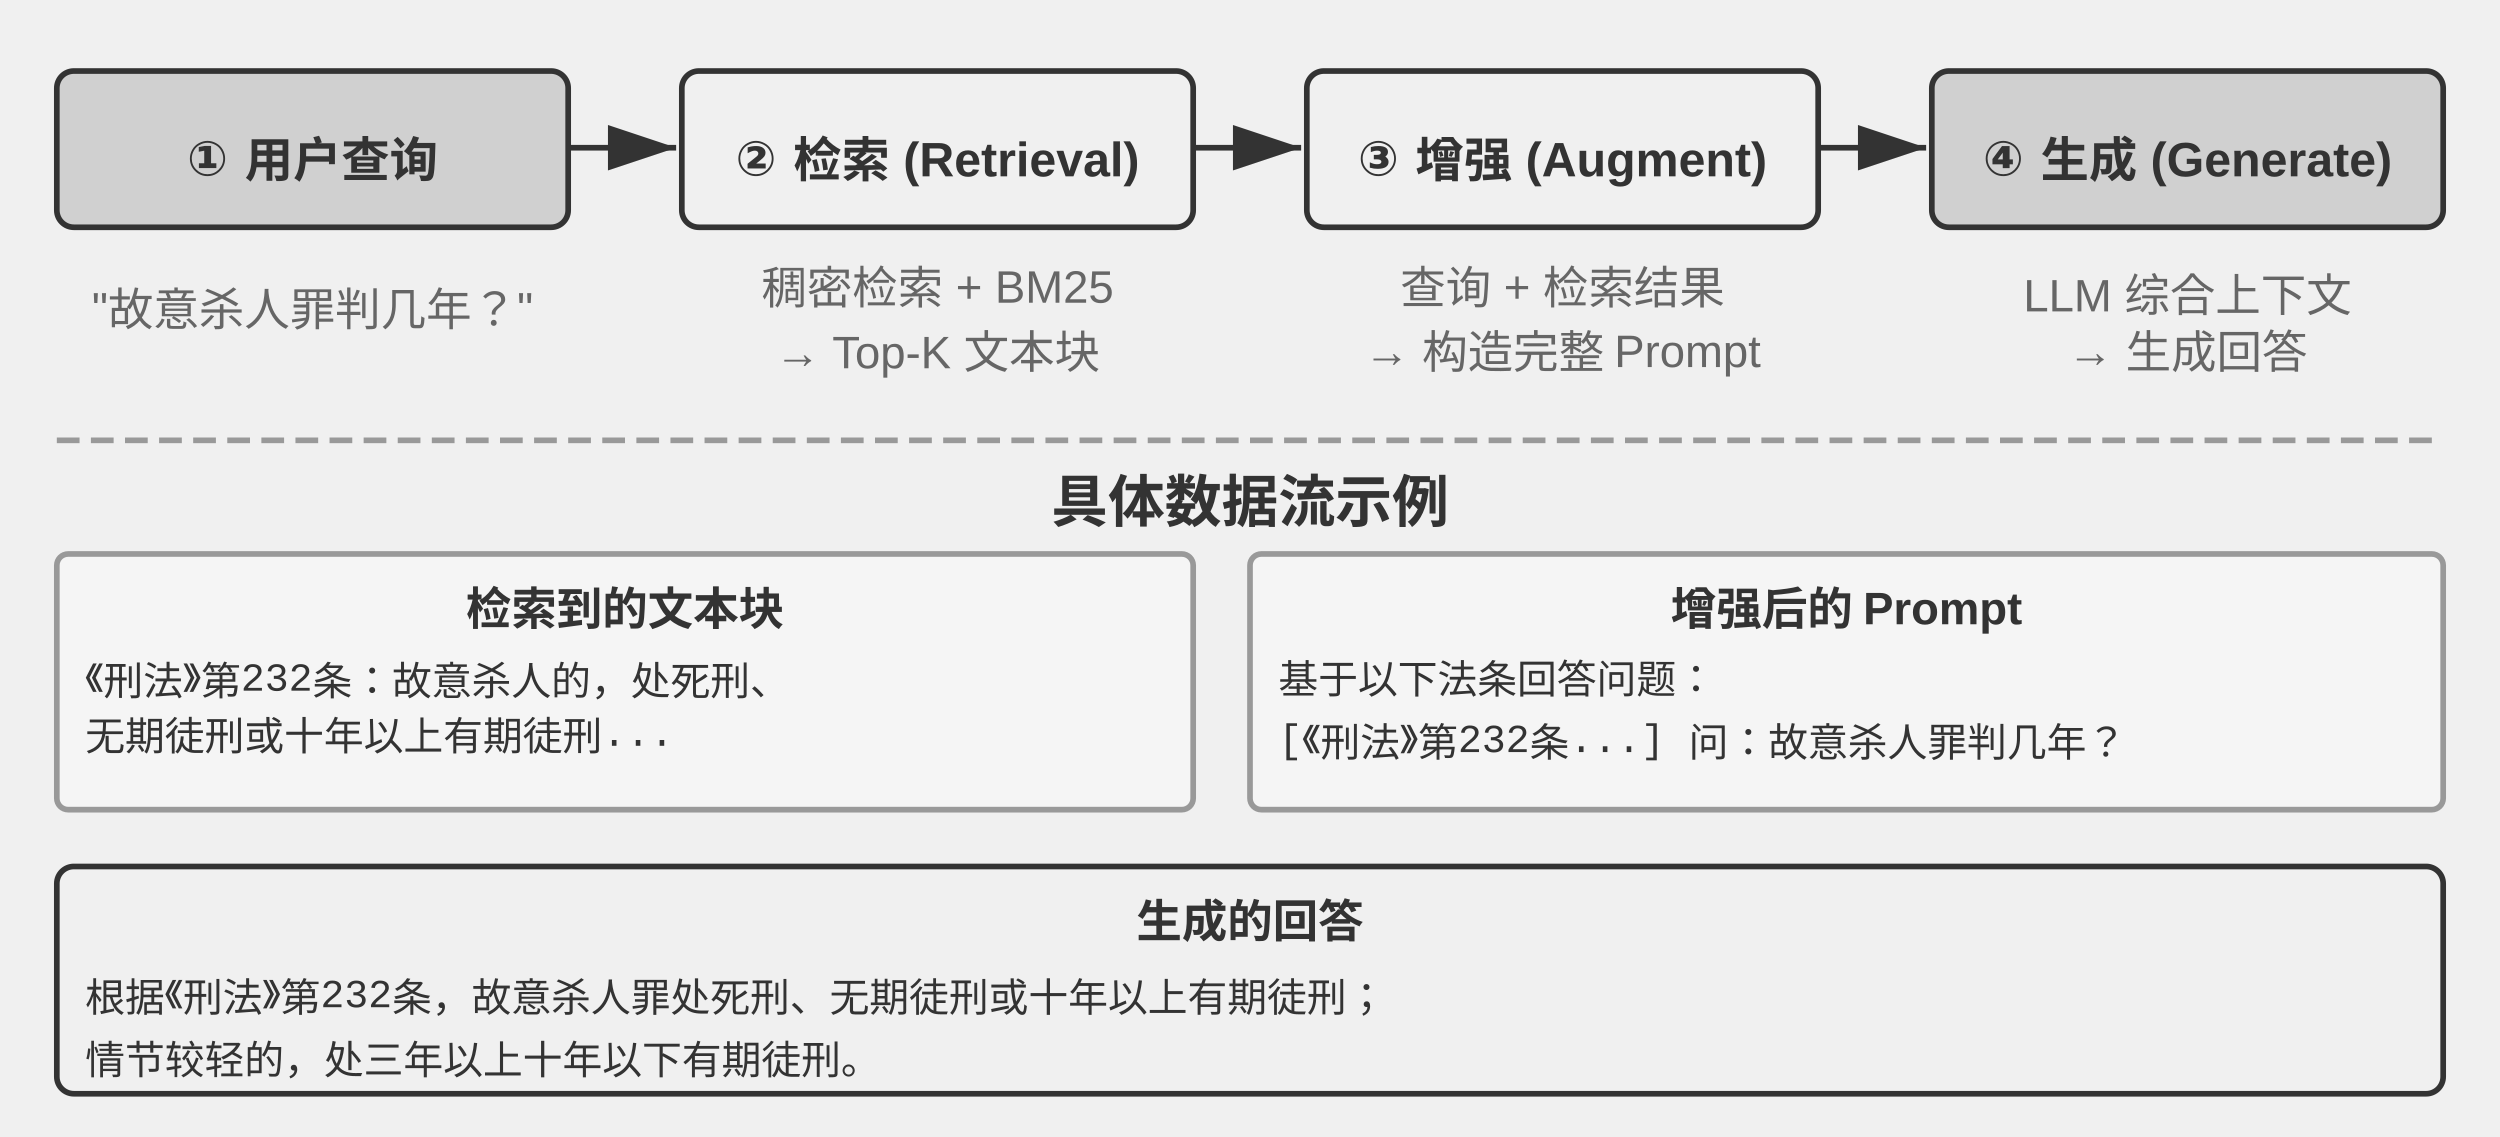
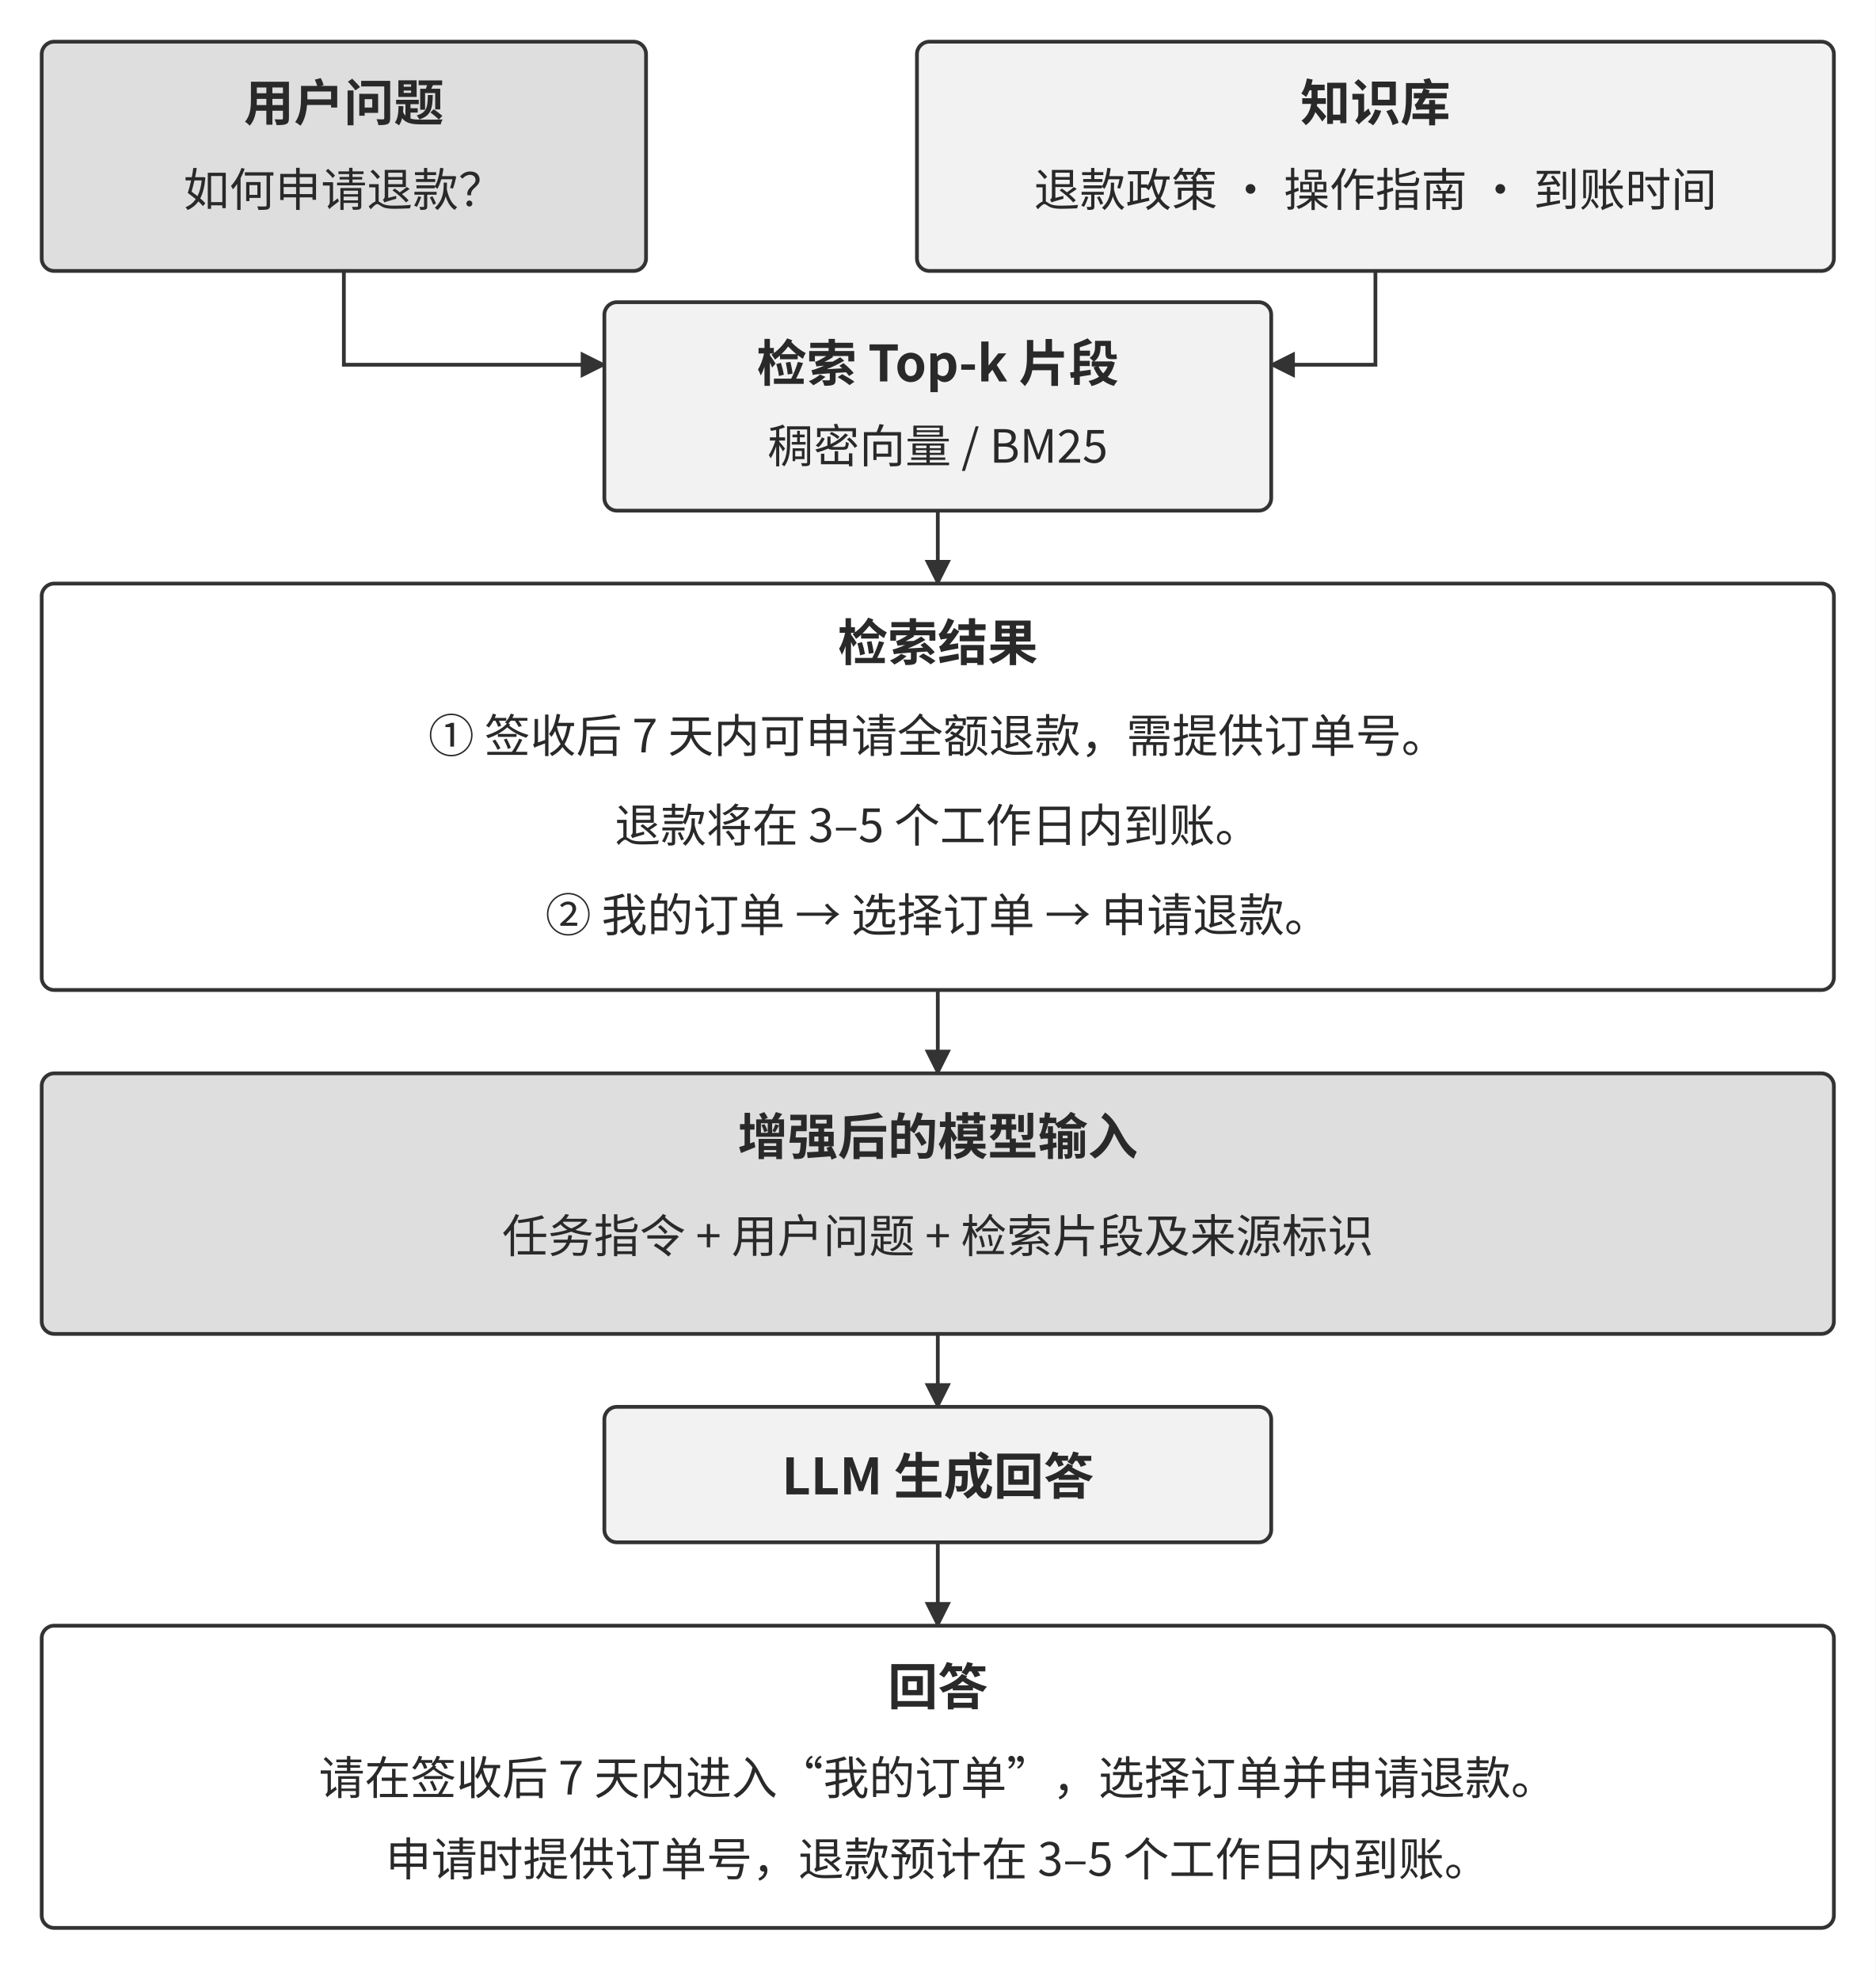
- <svg xmlns="http://www.w3.org/2000/svg" viewBox="0 40 880 400" width="880" height="400" style="background:#ffffff">
+ <svg xmlns="http://www.w3.org/2000/svg" width="150mm" height="158.33mm" viewBox="0 0 900 950" role="img" aria-labelledby="title desc">
  <defs>
-     <marker id="ah" markerWidth="12" markerHeight="8" refX="12" refY="4" orient="auto">
-       <polygon points="0 0, 12 4, 0 8" fill="#333333" />
-     </marker>
-     <marker id="ah-light" markerWidth="12" markerHeight="8" refX="12" refY="4" orient="auto">
-       <polygon points="0 0, 12 4, 0 8" fill="#999999" />
+     <marker id="arrow" viewBox="0 0 10 10" refX="9" refY="5" markerWidth="7" markerHeight="7" orient="auto-start-reverse">
+       <path d="M0 0 L10 5 L0 10 Z" fill="#333333" />
    </marker>
  </defs>
-   <rect x="20" y="65" width="180" height="55" rx="6" fill="#d0d0d0" stroke="#333333" stroke-width="2" />
-   <text x="110.0" y="92.5" font-family="Arial, 'Helvetica Neue', Helvetica, 'PingFang SC', 'Microsoft YaHei', sans-serif" font-size="17" fill="#333333" text-anchor="middle" dominant-baseline="central" font-weight="bold">① 用户查询</text>
-   <text x="110" y="145" font-family="Arial, 'Helvetica Neue', Helvetica, 'PingFang SC', 'Microsoft YaHei', sans-serif" font-size="16" fill="#666666" text-anchor="middle" dominant-baseline="central" font-weight="normal">"故意杀人罪判几年？"</text>
-   <line x1="200" y1="92" x2="238" y2="92" stroke="#333333" stroke-width="2" marker-end="url(#ah)" />
-   <rect x="240" y="65" width="180" height="55" rx="6" fill="#f0f0f0" stroke="#333333" stroke-width="2" />
-   <text x="330.0" y="92.5" font-family="Arial, 'Helvetica Neue', Helvetica, 'PingFang SC', 'Microsoft YaHei', sans-serif" font-size="17" fill="#333333" text-anchor="middle" dominant-baseline="central" font-weight="bold">② 检索 (Retrieval)</text>
-   <text x="330" y="140" font-family="Arial, 'Helvetica Neue', Helvetica, 'PingFang SC', 'Microsoft YaHei', sans-serif" font-size="16" fill="#666666" text-anchor="middle" dominant-baseline="central" font-weight="normal">稠密检索 + BM25</text>
-   <text x="330" y="160" font-family="Arial, 'Helvetica Neue', Helvetica, 'PingFang SC', 'Microsoft YaHei', sans-serif" font-size="16" fill="#666666" text-anchor="middle" dominant-baseline="central" font-weight="normal">→ Top-K 文本块</text>
-   <line x1="420" y1="92" x2="458" y2="92" stroke="#333333" stroke-width="2" marker-end="url(#ah)" />
-   <rect x="460" y="65" width="180" height="55" rx="6" fill="#f0f0f0" stroke="#333333" stroke-width="2" />
-   <text x="550.0" y="92.5" font-family="Arial, 'Helvetica Neue', Helvetica, 'PingFang SC', 'Microsoft YaHei', sans-serif" font-size="17" fill="#333333" text-anchor="middle" dominant-baseline="central" font-weight="bold">③ 增强 (Augment)</text>
-   <text x="550" y="140" font-family="Arial, 'Helvetica Neue', Helvetica, 'PingFang SC', 'Microsoft YaHei', sans-serif" font-size="16" fill="#666666" text-anchor="middle" dominant-baseline="central" font-weight="normal">查询 + 检索结果</text>
-   <text x="550" y="160" font-family="Arial, 'Helvetica Neue', Helvetica, 'PingFang SC', 'Microsoft YaHei', sans-serif" font-size="16" fill="#666666" text-anchor="middle" dominant-baseline="central" font-weight="normal">→ 构造完整 Prompt</text>
-   <line x1="640" y1="92" x2="678" y2="92" stroke="#333333" stroke-width="2" marker-end="url(#ah)" />
-   <rect x="680" y="65" width="180" height="55" rx="6" fill="#d0d0d0" stroke="#333333" stroke-width="2" />
-   <text x="770.0" y="92.5" font-family="Arial, 'Helvetica Neue', Helvetica, 'PingFang SC', 'Microsoft YaHei', sans-serif" font-size="17" fill="#333333" text-anchor="middle" dominant-baseline="central" font-weight="bold">④ 生成 (Generate)</text>
-   <text x="770" y="140" font-family="Arial, 'Helvetica Neue', Helvetica, 'PingFang SC', 'Microsoft YaHei', sans-serif" font-size="16" fill="#666666" text-anchor="middle" dominant-baseline="central" font-weight="normal">LLM 综合上下文</text>
-   <text x="770" y="160" font-family="Arial, 'Helvetica Neue', Helvetica, 'PingFang SC', 'Microsoft YaHei', sans-serif" font-size="16" fill="#666666" text-anchor="middle" dominant-baseline="central" font-weight="normal">→ 生成回答</text>
-   <line x1="20" y1="195" x2="860" y2="195" stroke="#999999" stroke-width="2" stroke-dasharray="8,4" />
-   <text x="440.0" y="215" font-family="Arial, 'Helvetica Neue', Helvetica, 'PingFang SC', 'Microsoft YaHei', sans-serif" font-size="20" fill="#333333" text-anchor="middle" dominant-baseline="central" font-weight="bold">具体数据流示例</text>
-   <rect x="20" y="235" width="400" height="90" rx="4" fill="#f5f5f5" stroke="#999999" stroke-width="2" />
-   <text x="220" y="253" font-family="Arial, 'Helvetica Neue', Helvetica, 'PingFang SC', 'Microsoft YaHei', sans-serif" font-size="16" fill="#333333" text-anchor="middle" dominant-baseline="central" font-weight="bold">检索到的文本块</text>
-   <text x="30" y="278" font-family="'Courier New', Courier, monospace" font-size="14" fill="#333333" text-anchor="start" dominant-baseline="central">《刑法》第232条：故意杀人的，处死刑、</text>
-   <text x="30" y="298" font-family="'Courier New', Courier, monospace" font-size="14" fill="#333333" text-anchor="start" dominant-baseline="central">无期徒刑或十年以上有期徒刑...</text>
-   <rect x="440" y="235" width="420" height="90" rx="4" fill="#f5f5f5" stroke="#999999" stroke-width="2" />
-   <text x="650" y="253" font-family="Arial, 'Helvetica Neue', Helvetica, 'PingFang SC', 'Microsoft YaHei', sans-serif" font-size="16" fill="#333333" text-anchor="middle" dominant-baseline="central" font-weight="bold">增强后的 Prompt</text>
-   <text x="450" y="278" font-family="'Courier New', Courier, monospace" font-size="14" fill="#333333" text-anchor="start" dominant-baseline="central">基于以下法条回答问题：</text>
-   <text x="450" y="298" font-family="'Courier New', Courier, monospace" font-size="14" fill="#333333" text-anchor="start" dominant-baseline="central">[《刑法》第232条...]  问：故意杀人罪判几年？</text>
-   <rect x="20" y="345" width="840" height="80" rx="6" fill="#f0f0f0" stroke="#333333" stroke-width="2" />
-   <text x="440.0" y="363" font-family="Arial, 'Helvetica Neue', Helvetica, 'PingFang SC', 'Microsoft YaHei', sans-serif" font-size="16" fill="#333333" text-anchor="middle" dominant-baseline="central" font-weight="bold">生成的回答</text>
-   <text x="30" y="390" font-family="'Courier New', Courier, monospace" font-size="14" fill="#333333" text-anchor="start" dominant-baseline="central">根据《刑法》第232条，故意杀人罪处死刑、无期徒刑或十年以上有期徒刑；</text>
-   <text x="30" y="412" font-family="'Courier New', Courier, monospace" font-size="14" fill="#333333" text-anchor="start" dominant-baseline="central">情节较轻的，处三年以上十年以下有期徒刑。</text>
+   <rect width="900" height="950" fill="#ffffff" />
+   <rect x="20" y="20" width="290" height="110" rx="6" fill="#dedede" stroke="#333333" stroke-width="1.8" />
+   <text x="165" y="58" text-anchor="middle" font-family="Noto Sans CJK SC,Source Han Sans CN,Microsoft YaHei,sans-serif" font-size="24" font-weight="700" fill="#292929">用户问题</text>
+   <text x="165" y="99" text-anchor="middle" font-family="Noto Sans CJK SC,Source Han Sans CN,Microsoft YaHei,sans-serif" font-size="22" font-weight="400" fill="#292929">如何申请退款？</text>
+   <rect x="440" y="20" width="440" height="110" rx="6" fill="#f2f2f2" stroke="#333333" stroke-width="1.8" />
+   <text x="660" y="58" text-anchor="middle" font-family="Noto Sans CJK SC,Source Han Sans CN,Microsoft YaHei,sans-serif" font-size="24" font-weight="700" fill="#292929">知识库</text>
+   <text x="660" y="99" text-anchor="middle" font-family="Noto Sans CJK SC,Source Han Sans CN,Microsoft YaHei,sans-serif" font-size="22" font-weight="400" fill="#292929">退款政策 · 操作指南 · 到账时间</text>
+   <path d="M 165 130 L 165 175 L 290 175" fill="none" stroke="#333333" stroke-width="1.8" marker-end="url(#arrow)" />
+   <path d="M 660 130 L 660 175 L 610 175" fill="none" stroke="#333333" stroke-width="1.8" marker-end="url(#arrow)" />
+   <rect x="290" y="145" width="320" height="100" rx="6" fill="#f2f2f2" stroke="#333333" stroke-width="1.8" />
+   <text x="450" y="183" text-anchor="middle" font-family="Noto Sans CJK SC,Source Han Sans CN,Microsoft YaHei,sans-serif" font-size="24" font-weight="700" fill="#292929">检索 Top-k 片段</text>
+   <text x="450" y="222" text-anchor="middle" font-family="Noto Sans CJK SC,Source Han Sans CN,Microsoft YaHei,sans-serif" font-size="22" font-weight="400" fill="#292929">稠密向量 / BM25</text>
+   <path d="M 450 245 L 450 280" fill="none" stroke="#333333" stroke-width="1.8" marker-end="url(#arrow)" />
+   <rect x="20" y="280" width="860" height="195" rx="6" fill="#ffffff" stroke="#333333" stroke-width="1.8" />
+   <text x="450" y="317" text-anchor="middle" font-family="Noto Sans CJK SC,Source Han Sans CN,Microsoft YaHei,sans-serif" font-size="24" font-weight="700" fill="#292929">检索结果</text>
+   <text x="450" y="361" text-anchor="middle" font-family="Noto Sans CJK SC,Source Han Sans CN,Microsoft YaHei,sans-serif" font-size="22" font-weight="400" fill="#292929">① 签收后 7 天内可申请全额退款，需提供订单号。</text>
+   <text x="450" y="404" text-anchor="middle" font-family="Noto Sans CJK SC,Source Han Sans CN,Microsoft YaHei,sans-serif" font-size="22" font-weight="400" fill="#292929">退款将在 3–5 个工作日内到账。</text>
+   <text x="450" y="447" text-anchor="middle" font-family="Noto Sans CJK SC,Source Han Sans CN,Microsoft YaHei,sans-serif" font-size="22" font-weight="400" fill="#292929">② 我的订单 → 选择订单 → 申请退款。</text>
+   <path d="M 450 475 L 450 515" fill="none" stroke="#333333" stroke-width="1.8" marker-end="url(#arrow)" />
+   <rect x="20" y="515" width="860" height="125" rx="6" fill="#dedede" stroke="#333333" stroke-width="1.8" />
+   <text x="450" y="554" text-anchor="middle" font-family="Noto Sans CJK SC,Source Han Sans CN,Microsoft YaHei,sans-serif" font-size="24" font-weight="700" fill="#292929">增强后的模型输入</text>
+   <text x="450" y="601" text-anchor="middle" font-family="Noto Sans CJK SC,Source Han Sans CN,Microsoft YaHei,sans-serif" font-size="22" font-weight="400" fill="#292929">任务指令 + 用户问题 + 检索片段及来源标识</text>
+   <path d="M 450 640 L 450 675" fill="none" stroke="#333333" stroke-width="1.8" marker-end="url(#arrow)" />
+   <rect x="290" y="675" width="320" height="65" rx="6" fill="#f2f2f2" stroke="#333333" stroke-width="1.8" />
+   <text x="450" y="717" text-anchor="middle" font-family="Noto Sans CJK SC,Source Han Sans CN,Microsoft YaHei,sans-serif" font-size="24" font-weight="700" fill="#292929">LLM 生成回答</text>
+   <path d="M 450 740 L 450 780" fill="none" stroke="#333333" stroke-width="1.8" marker-end="url(#arrow)" />
+   <rect x="20" y="780" width="860" height="145" rx="6" fill="#ffffff" stroke="#333333" stroke-width="1.8" />
+   <text x="450" y="818" text-anchor="middle" font-family="Noto Sans CJK SC,Source Han Sans CN,Microsoft YaHei,sans-serif" font-size="24" font-weight="700" fill="#292929">回答</text>
+   <text x="450" y="861" text-anchor="middle" font-family="Noto Sans CJK SC,Source Han Sans CN,Microsoft YaHei,sans-serif" font-size="22" font-weight="400" fill="#292929">请在签收后 7 天内进入“我的订单”，选择订单并申请退款。</text>
+   <text x="450" y="900" text-anchor="middle" font-family="Noto Sans CJK SC,Source Han Sans CN,Microsoft YaHei,sans-serif" font-size="22" font-weight="400" fill="#292929">申请时提供订单号，退款预计在 3–5 个工作日内到账。</text>
</svg>
